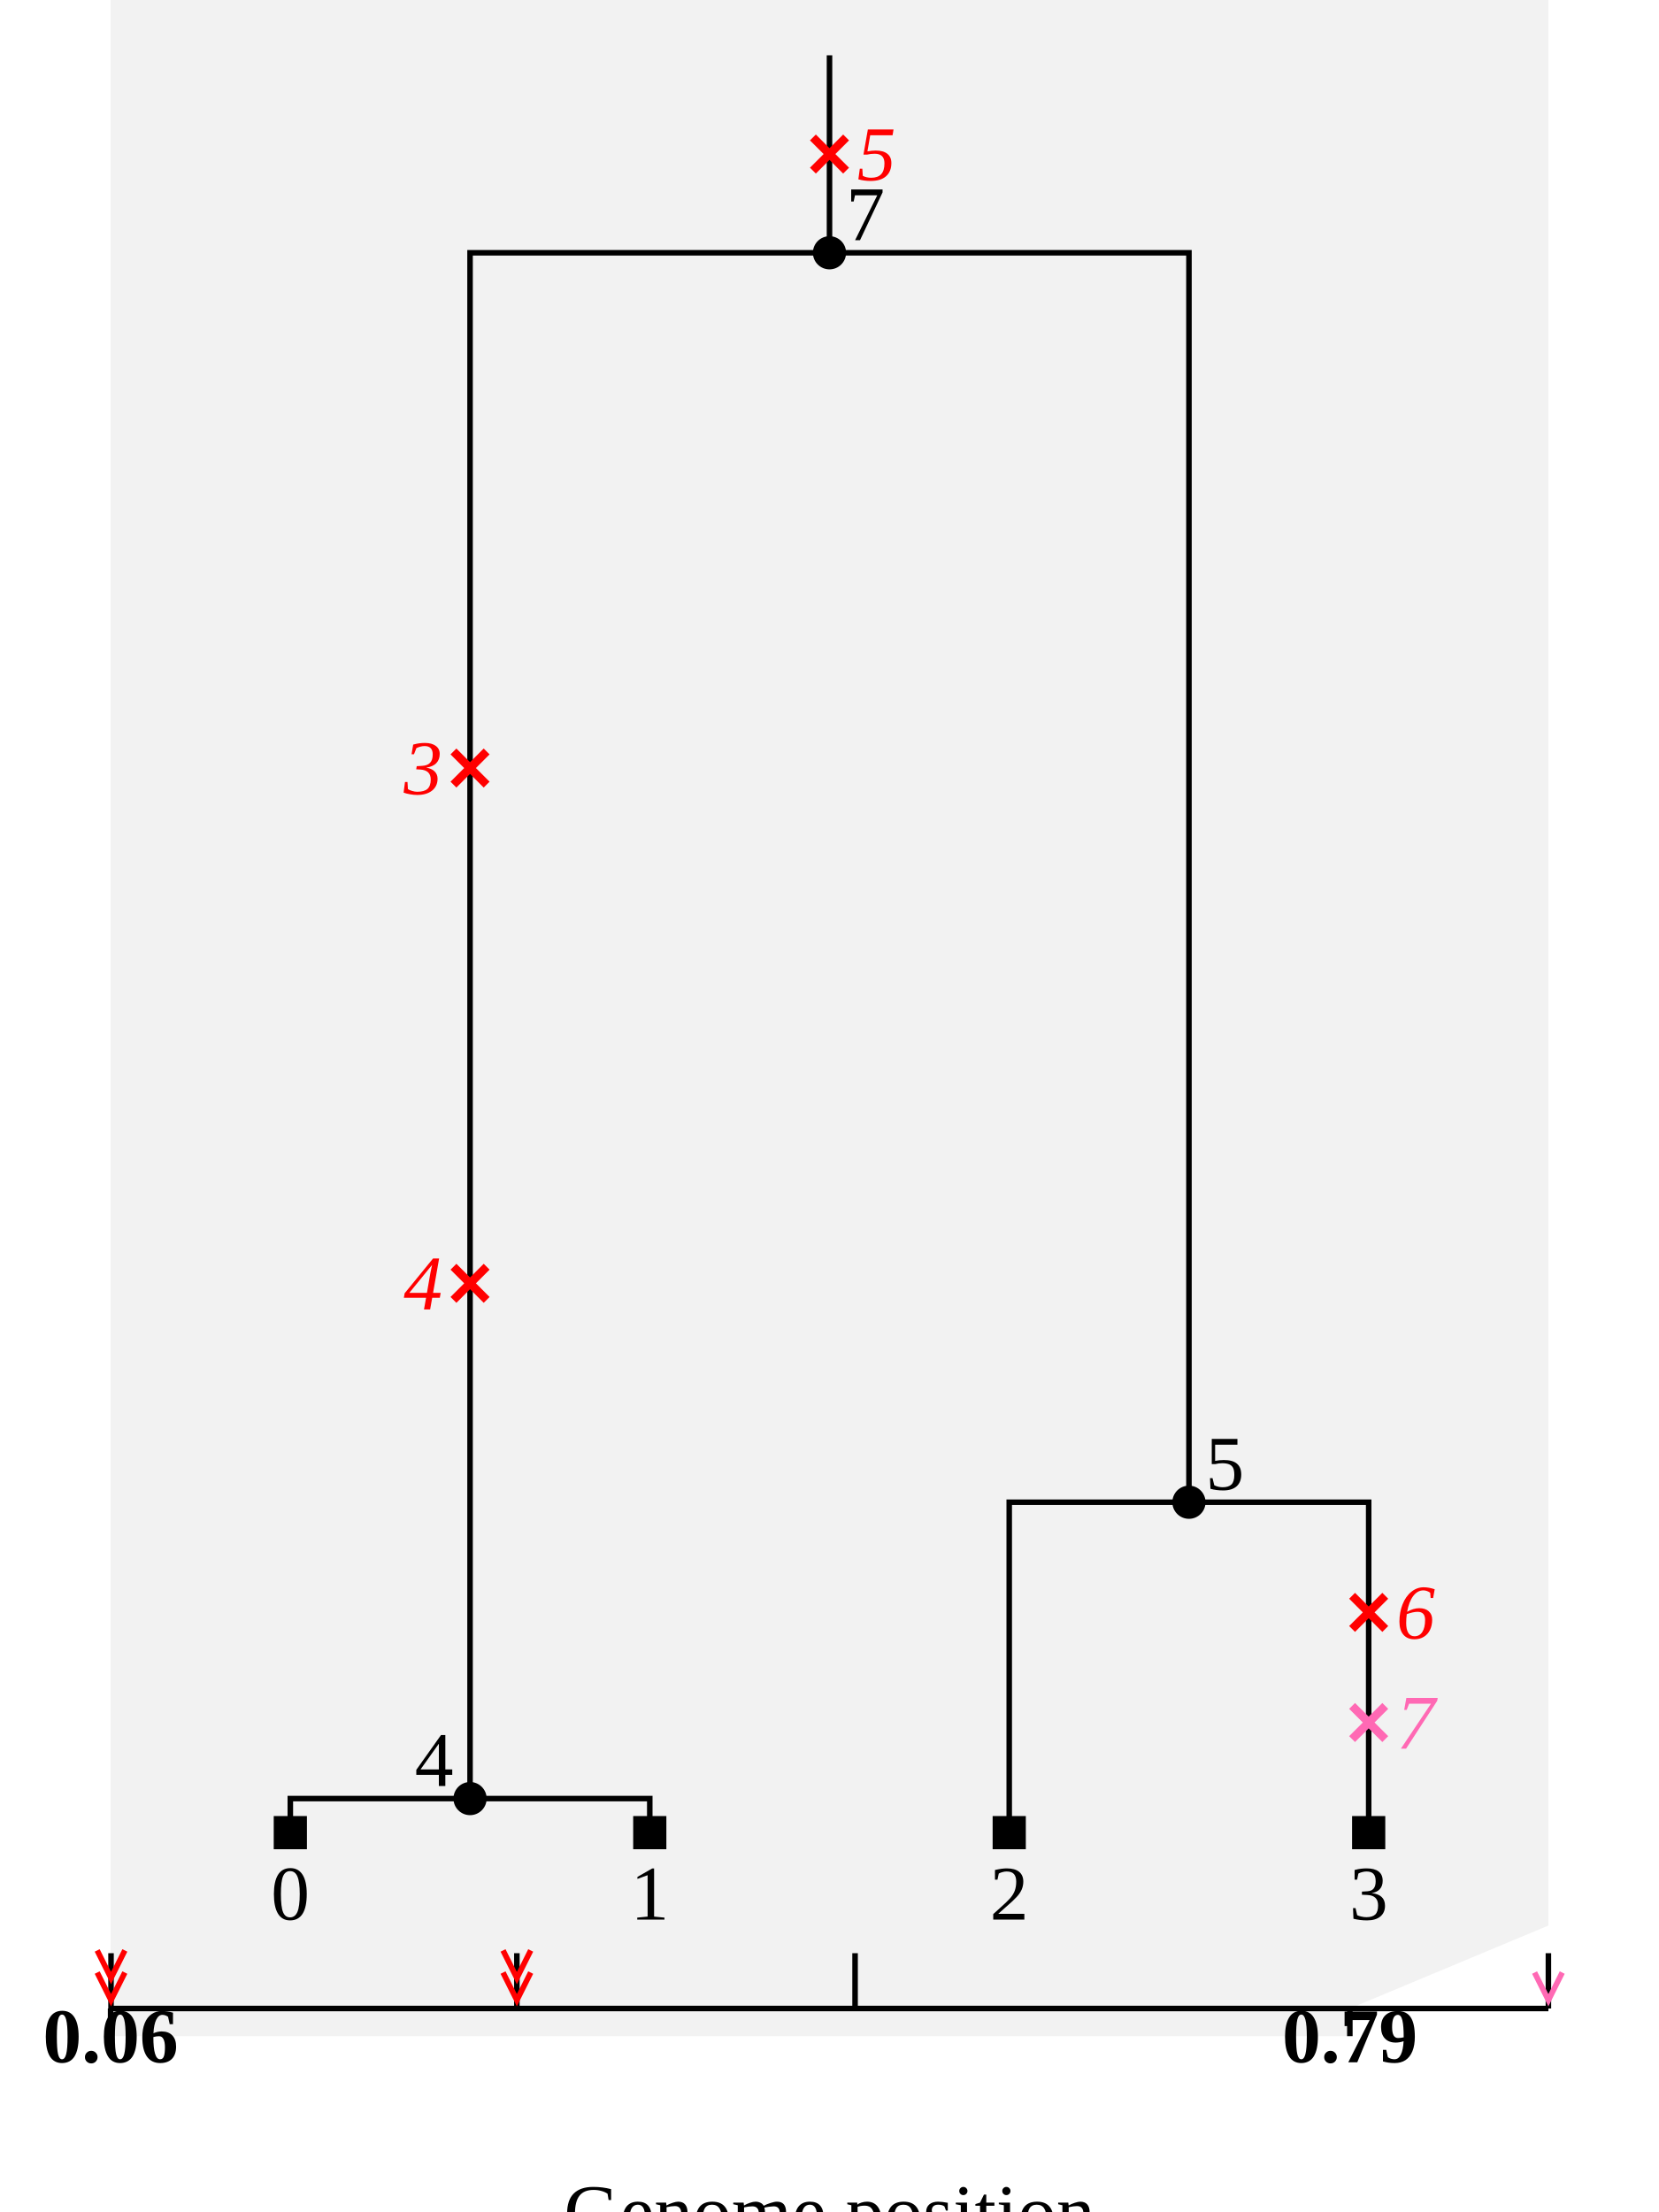
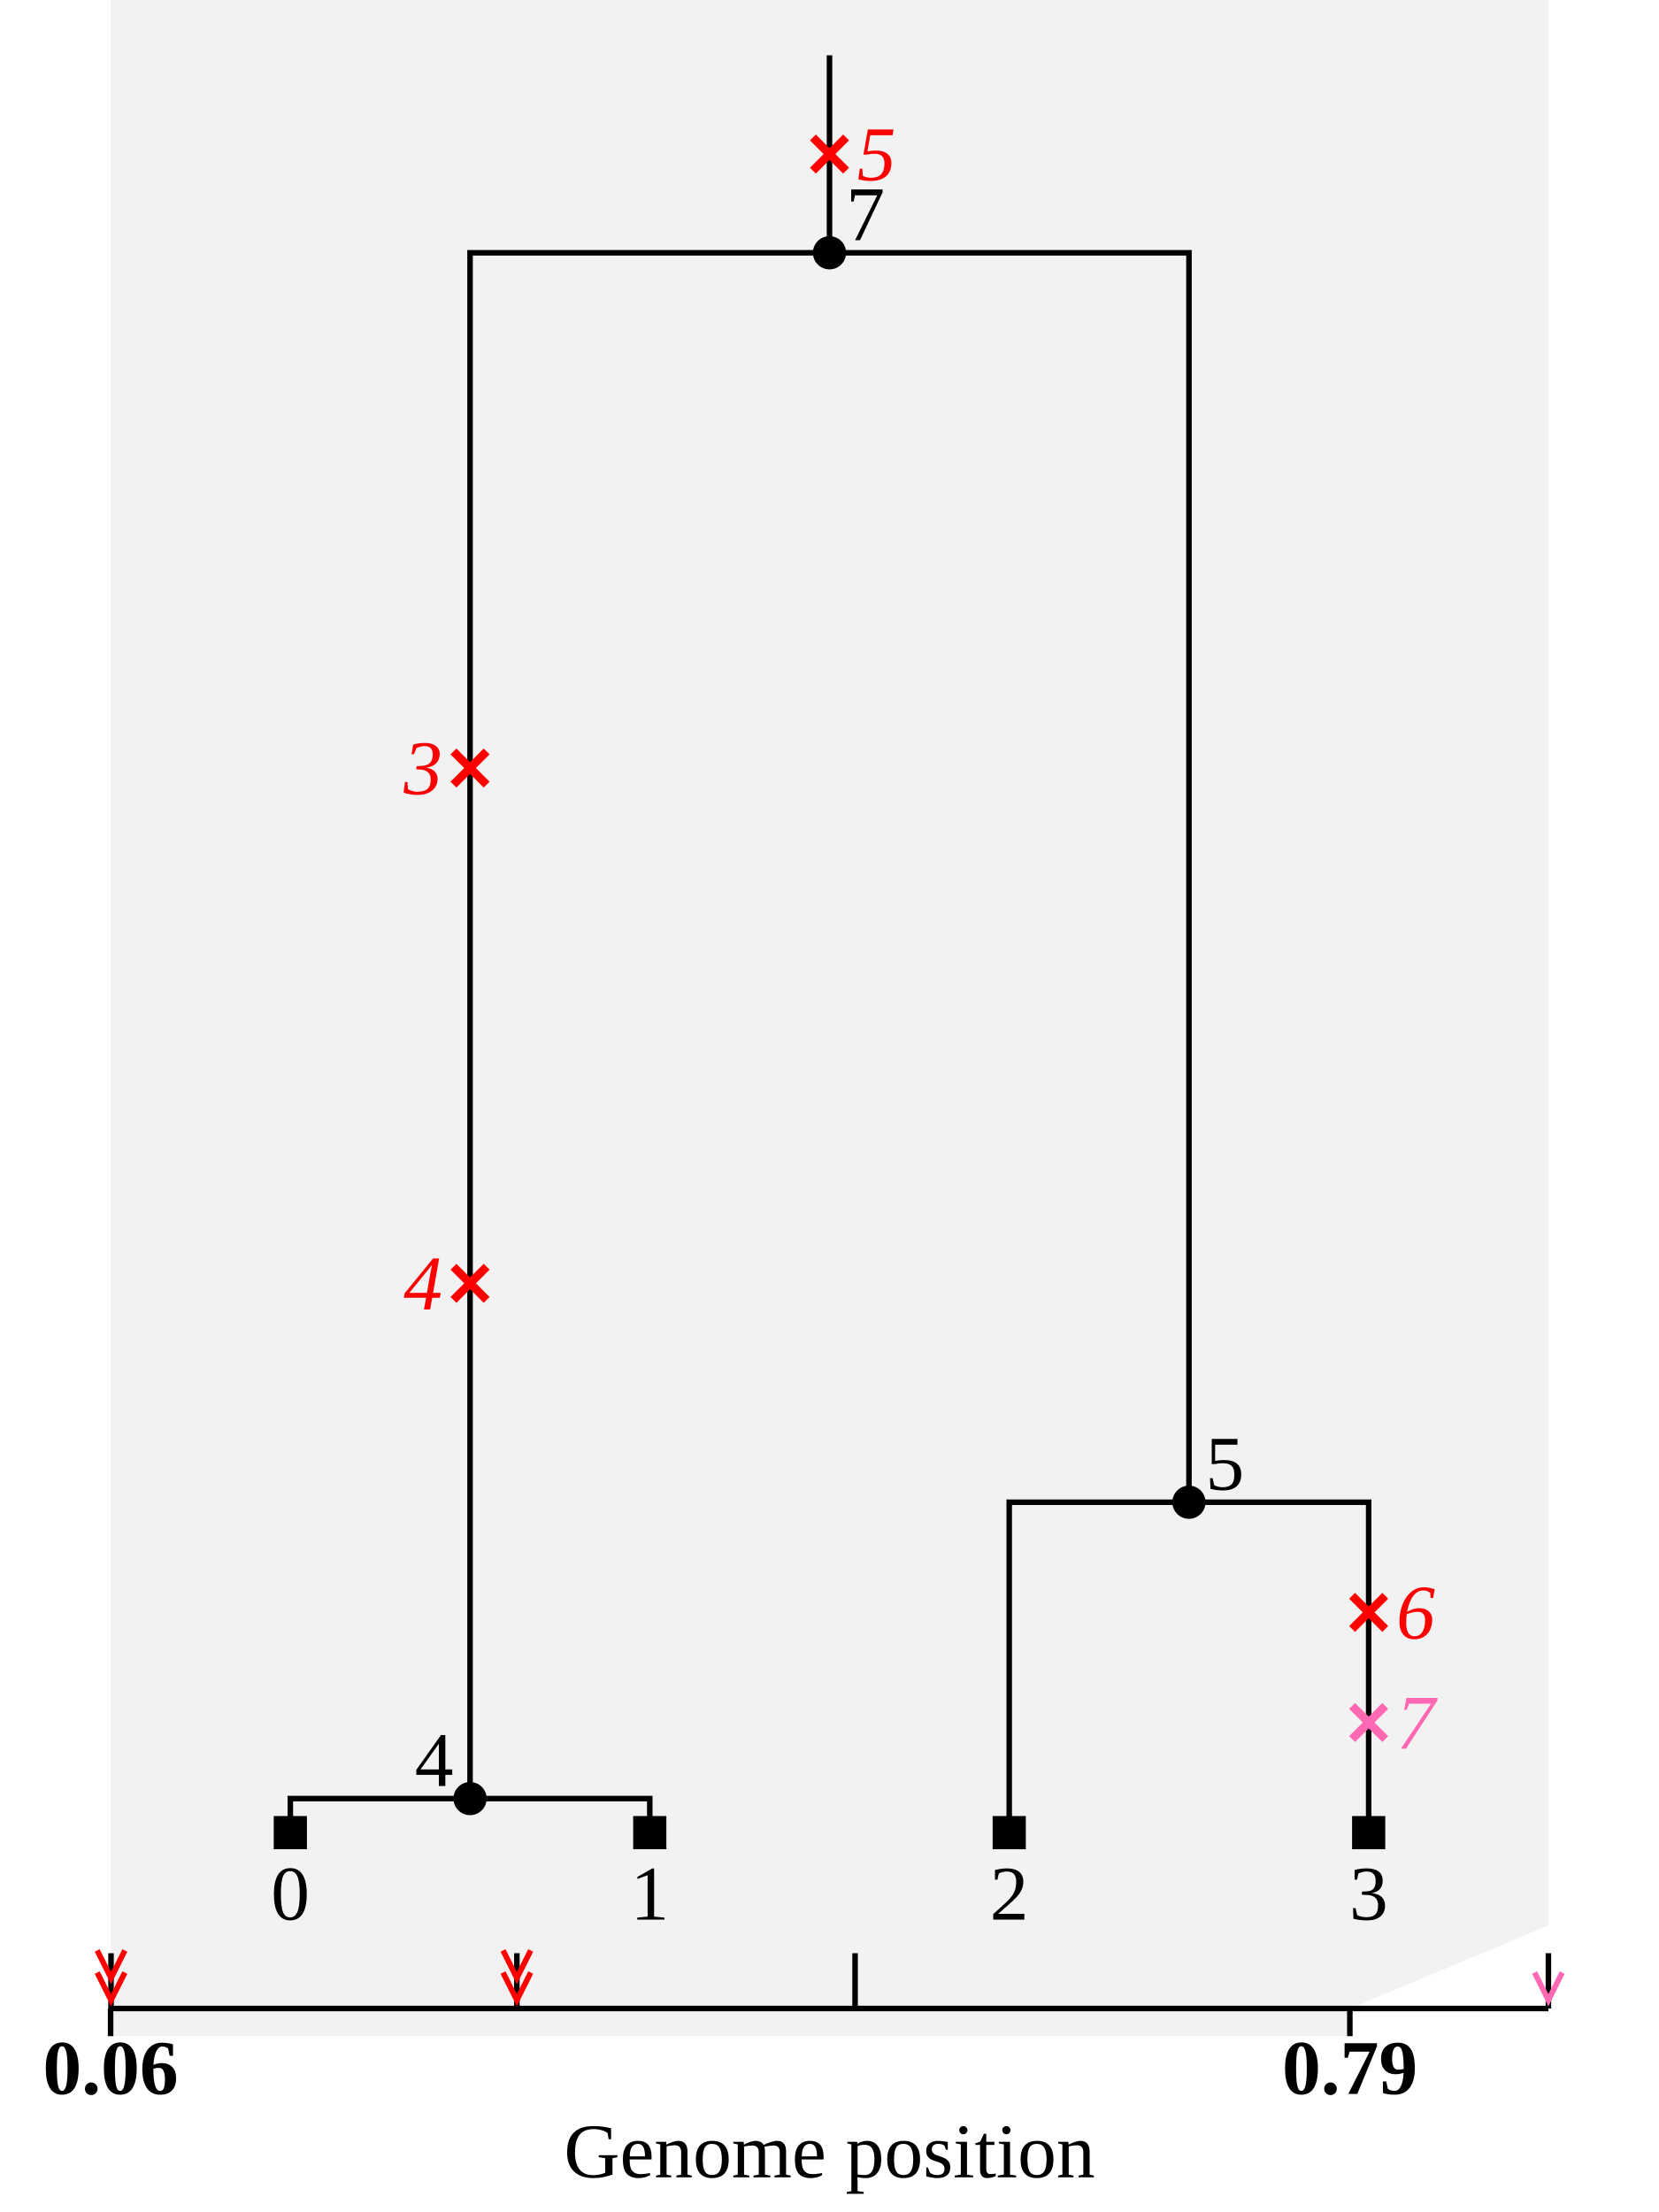
<svg xmlns="http://www.w3.org/2000/svg" baseProfile="full" height="400" version="1.1" width="300">
  <defs>
-     <style type="text/css">.background path {fill: #808080; fill-opacity:0}.background path:nth-child(odd) {fill-opacity:.1}.axes {font-size: 14px}.x-axis .tick .lab {font-weight: bold}.axes, .tree {font-size: 14px; text-anchor:middle}.y-axis line.grid {stroke: #FAFAFA}.y-axis &gt; .lab text {transform: translateX(0.8em) rotate(-90deg)}.x-axis .tick g {transform: translateY(0.9em)}.x-axis &gt; .lab text {transform: translateY(-0.8em)}.axes line, .edge {stroke:black; fill:none}.node &gt; .sym {fill: black; stroke: none}.site &gt; .sym {stroke: black}.mut text {fill: red; font-style: italic}.mut.extra text {fill: hotpink}.mut line {fill: none; stroke: none}.mut .sym {fill: none; stroke: red}.mut.extra .sym {stroke: hotpink}.node .mut .sym {stroke-width: 1.5px}.tree text, .tree-sequence text {dominant-baseline: central}.plotbox .lab.lft {text-anchor: end}.plotbox .lab.rgt {text-anchor: start}</style>
+     <style type="text/css">.background path {fill: #808080; fill-opacity: 0}.background path:nth-child(odd) {fill-opacity: .1}.axes {font-size: 14px}.x-axis .tick .lab {font-weight: bold; dominant-baseline: hanging}.axes, .tree {font-size: 14px; text-anchor: middle}.axes line, .edge {stroke: black; fill: none}.y-axis .grid {stroke: #FAFAFA}.node &gt; .sym {fill: black; stroke: none}.site &gt; .sym {stroke: black}.mut text {fill: red; font-style: italic}.mut.extra text {fill: hotpink}.mut line {fill: none; stroke: none}.mut .sym {fill: none; stroke: red}.mut.extra .sym {stroke: hotpink}.node .mut .sym {stroke-width: 1.5px}.tree text, .tree-sequence text {dominant-baseline: central}.plotbox .lab.lft {text-anchor: end}.plotbox .lab.rgt {text-anchor: start}</style>
  </defs>
  <g class="tree t1">
    <g class="background">
      <path d="M20,0 l260,0 l0,348.2 l-35.904,15 l0,5 l-224.096,0 l0,-5 l0,-15 l0,-348.2z" />
    </g>
    <g class="axes">
      <g class="x-axis">
-         <g class="lab" transform="translate(150,400)">
-           <text text-anchor="middle">Genome position</text>
+         <g transform="translate(150,400)">
+           <text class="lab" text-anchor="middle" transform="translate(0 -11)">Genome position</text>
        </g>
        <line x1="20" x2="280" y1="363.2" y2="363.2" />
-         <g class="tick" transform="translate(20 363.2)">
-           <line x1="0" x2="0" y1="0" y2="5" />
-           <g class="lab" transform="translate(0,5)">
-             <text>0.06</text>
+         <g class="ticks">
+           <g class="tick" transform="translate(20 363.2)">
+             <line x1="0" x2="0" y1="0" y2="5" />
+             <g transform="translate(0,6)">
+               <text class="lab">0.06</text>
+             </g>
          </g>
-         </g>
-         <g class="tick" transform="translate(244.096 363.2)">
-           <line x1="0" x2="0" y1="0" y2="5" />
-           <g class="lab" transform="translate(0,5)">
-             <text>0.79</text>
+           <g class="tick" transform="translate(244.096 363.2)">
+             <line x1="0" x2="0" y1="0" y2="5" />
+             <g transform="translate(0,6)">
+               <text class="lab">0.79</text>
+             </g>
          </g>
        </g>
        <g class="site s1" transform="translate(20.0757 363.2)">
          <line class="sym" x1="0" x2="0" y1="0" y2="-10" />
          <g class="mut m4">
            <polyline class="sym" points="2.5,-6.5 0,-1.5 -2.5,-6.5" />
          </g>
          <g class="mut m3">
            <polyline class="sym" points="2.5,-10.5 0,-5.5 -2.5,-10.5" />
          </g>
        </g>
        <g class="site s2" transform="translate(93.4661 363.2)">
          <line class="sym" x1="0" x2="0" y1="0" y2="-10" />
          <g class="mut m6">
            <polyline class="sym" points="2.5,-6.5 0,-1.5 -2.5,-6.5" />
          </g>
          <g class="mut m5">
            <polyline class="sym" points="2.5,-10.5 0,-5.5 -2.5,-10.5" />
          </g>
        </g>
        <g class="site s3" transform="translate(154.625 363.2)">
          <line class="sym" x1="0" x2="0" y1="0" y2="-10" />
        </g>
        <g class="site s4" transform="translate(280 363.2)">
          <line class="sym" x1="0" x2="0" y1="0" y2="-10" />
          <g class="mut m7 extra">
            <polyline class="sym" points="2.5,-6.5 0,-1.5 -2.5,-6.5" />
          </g>
        </g>
      </g>
    </g>
    <g class="plotbox">
-       <g class="m5 node n7 p0 root s2" transform="translate(150 45.7111)">
-         <g class="a7 m3 m4 node n4 p0 s1" transform="translate(-65 279.529)">
+       <g class="c2 m5 node n7 p0 root s2" transform="translate(150 45.7111)">
+         <g class="a7 c2 m3 m4 node n4 p0 s1" transform="translate(-65 279.529)">
          <g class="a4 leaf node n0 p0 sample" transform="translate(-32.5 6.15963)">
            <path class="edge" d="M 0 0 V -6.16 H 32.5" />
            <rect class="sym" height="6" width="6" x="-3" y="-3" />
            <text class="lab" transform="translate(0 11)">0</text>
          </g>
          <g class="a4 leaf node n1 p0 sample" transform="translate(32.5 6.15963)">
            <path class="edge" d="M 0 0 V -6.16 H -32.5" />
            <rect class="sym" height="6" width="6" x="-3" y="-3" />
            <text class="lab" transform="translate(0 11)">1</text>
          </g>
          <path class="edge" d="M 0 0 V -279.529 H 65" />
          <g class="mut m3 s1 unknown_time" transform="translate(0 -186.353)">
            <line x1="0" x2="0" y1="0" y2="186.353" />
            <path class="sym" d="M -3,-3 l 6,6 M -3,3 l 6,-6" />
            <text class="lab lft" transform="translate(-5 0)">3</text>
          </g>
          <g class="mut m4 s1 unknown_time" transform="translate(0 -93.1764)">
            <line x1="0" x2="0" y1="0" y2="93.176" />
            <path class="sym" d="M -3,-3 l 6,6 M -3,3 l 6,-6" />
            <text class="lab lft" transform="translate(-5 0)">4</text>
          </g>
          <circle class="sym" cx="0" cy="0" r="3" />
          <text class="lab lft" transform="translate(-3 -7.0)">4</text>
        </g>
-         <g class="a7 node n5 p0" transform="translate(65 225.94)">
+         <g class="a7 c2 node n5 p0" transform="translate(65 225.94)">
          <g class="a5 leaf node n2 p0 sample" transform="translate(-32.5 59.7493)">
            <path class="edge" d="M 0 0 V -59.749 H 32.5" />
            <rect class="sym" height="6" width="6" x="-3" y="-3" />
            <text class="lab" transform="translate(0 11)">2</text>
          </g>
          <g class="a5 leaf m6 m7 node n3 p0 s2 s4 sample" transform="translate(32.5 59.7493)">
            <path class="edge" d="M 0 0 V -59.749 H -32.5" />
            <g class="mut m6 s2 unknown_time" transform="translate(0 -39.8329)">
              <line x1="0" x2="0" y1="0" y2="39.833" />
              <path class="sym" d="M -3,-3 l 6,6 M -3,3 l 6,-6" />
              <text class="lab rgt" transform="translate(5 0)">6</text>
            </g>
            <g class="mut m7 s4 unknown_time extra" transform="translate(0 -19.9164)">
              <line x1="0" x2="0" y1="0" y2="19.916" />
              <path class="sym" d="M -3,-3 l 6,6 M -3,3 l 6,-6" />
              <text class="lab rgt" transform="translate(5 0)">7</text>
            </g>
            <rect class="sym" height="6" width="6" x="-3" y="-3" />
            <text class="lab" transform="translate(0 11)">3</text>
          </g>
          <path class="edge" d="M 0 0 V -225.94 H -65" />
          <circle class="sym" cx="0" cy="0" r="3" />
          <text class="lab rgt" transform="translate(3 -7.0)">5</text>
        </g>
        <path class="edge" d="M 0 0 V -35.711 H 0" />
        <g class="mut m5 s2 unknown_time" transform="translate(0 -17.8556)">
          <line x1="0" x2="0" y1="0" y2="17.856" />
          <path class="sym" d="M -3,-3 l 6,6 M -3,3 l 6,-6" />
          <text class="lab rgt" transform="translate(5 0)">5</text>
        </g>
        <circle class="sym" cx="0" cy="0" r="3" />
        <text class="lab rgt" transform="translate(3 -7.0)">7</text>
      </g>
    </g>
  </g>
</svg>
